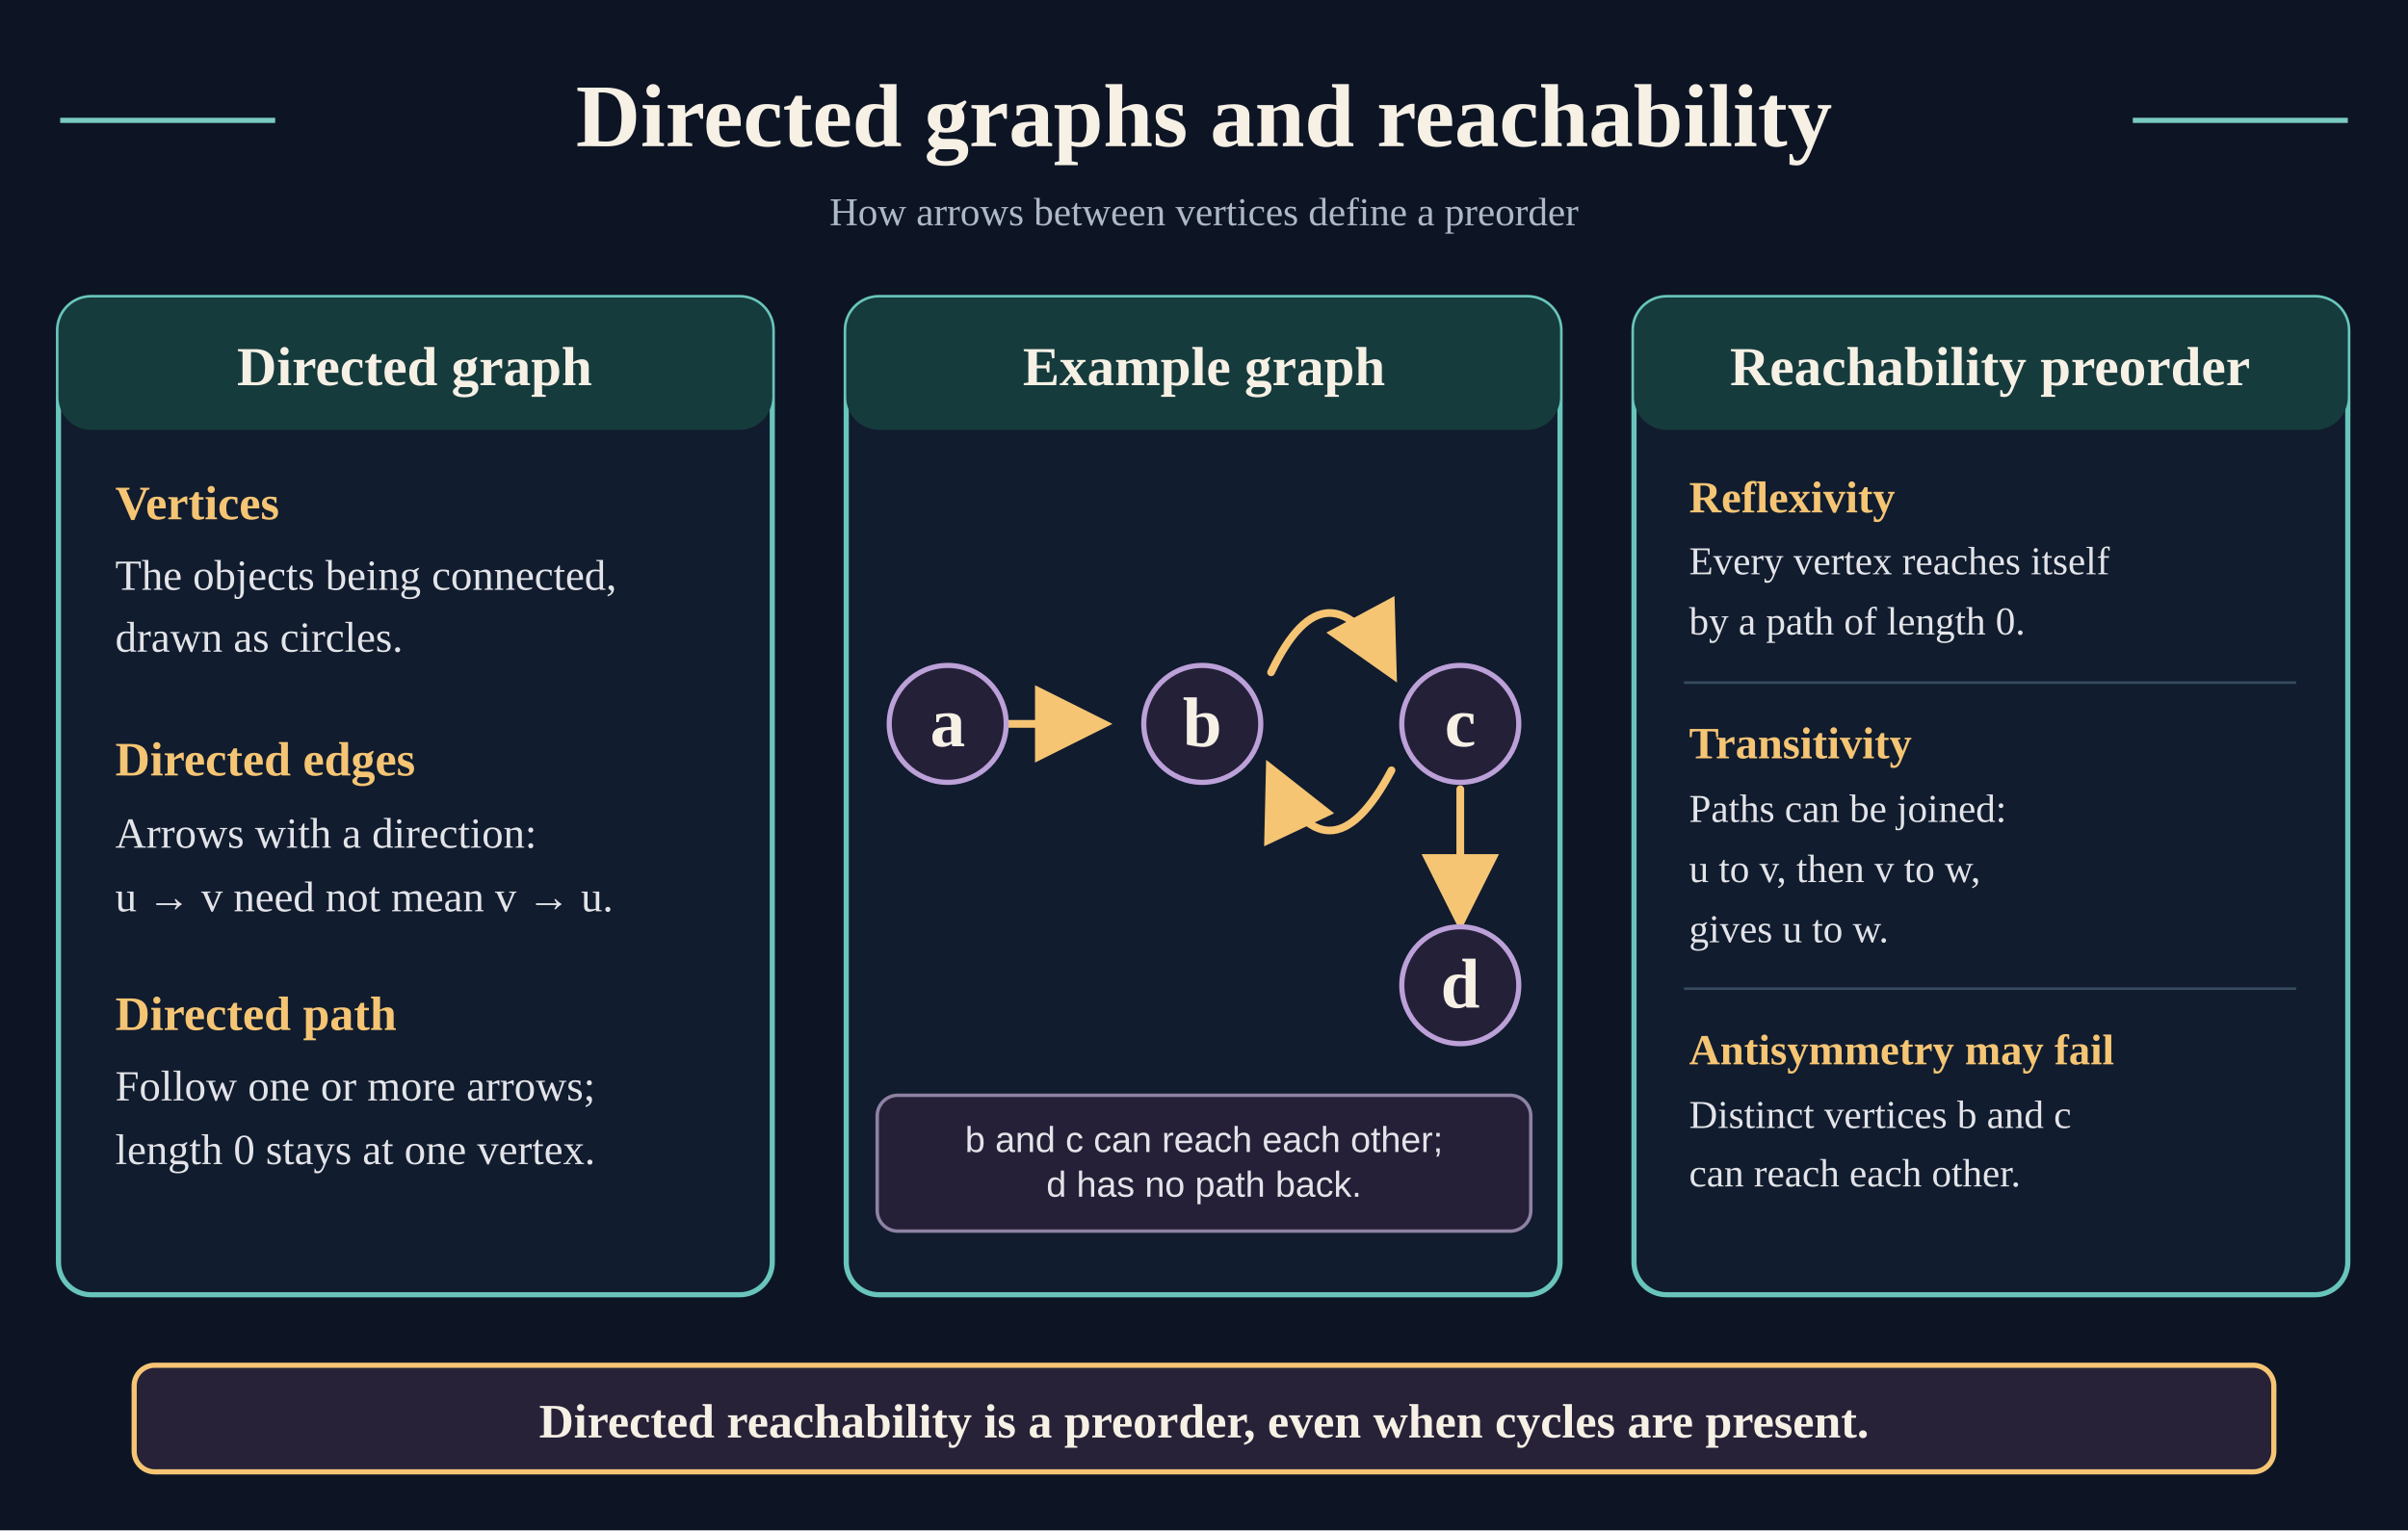
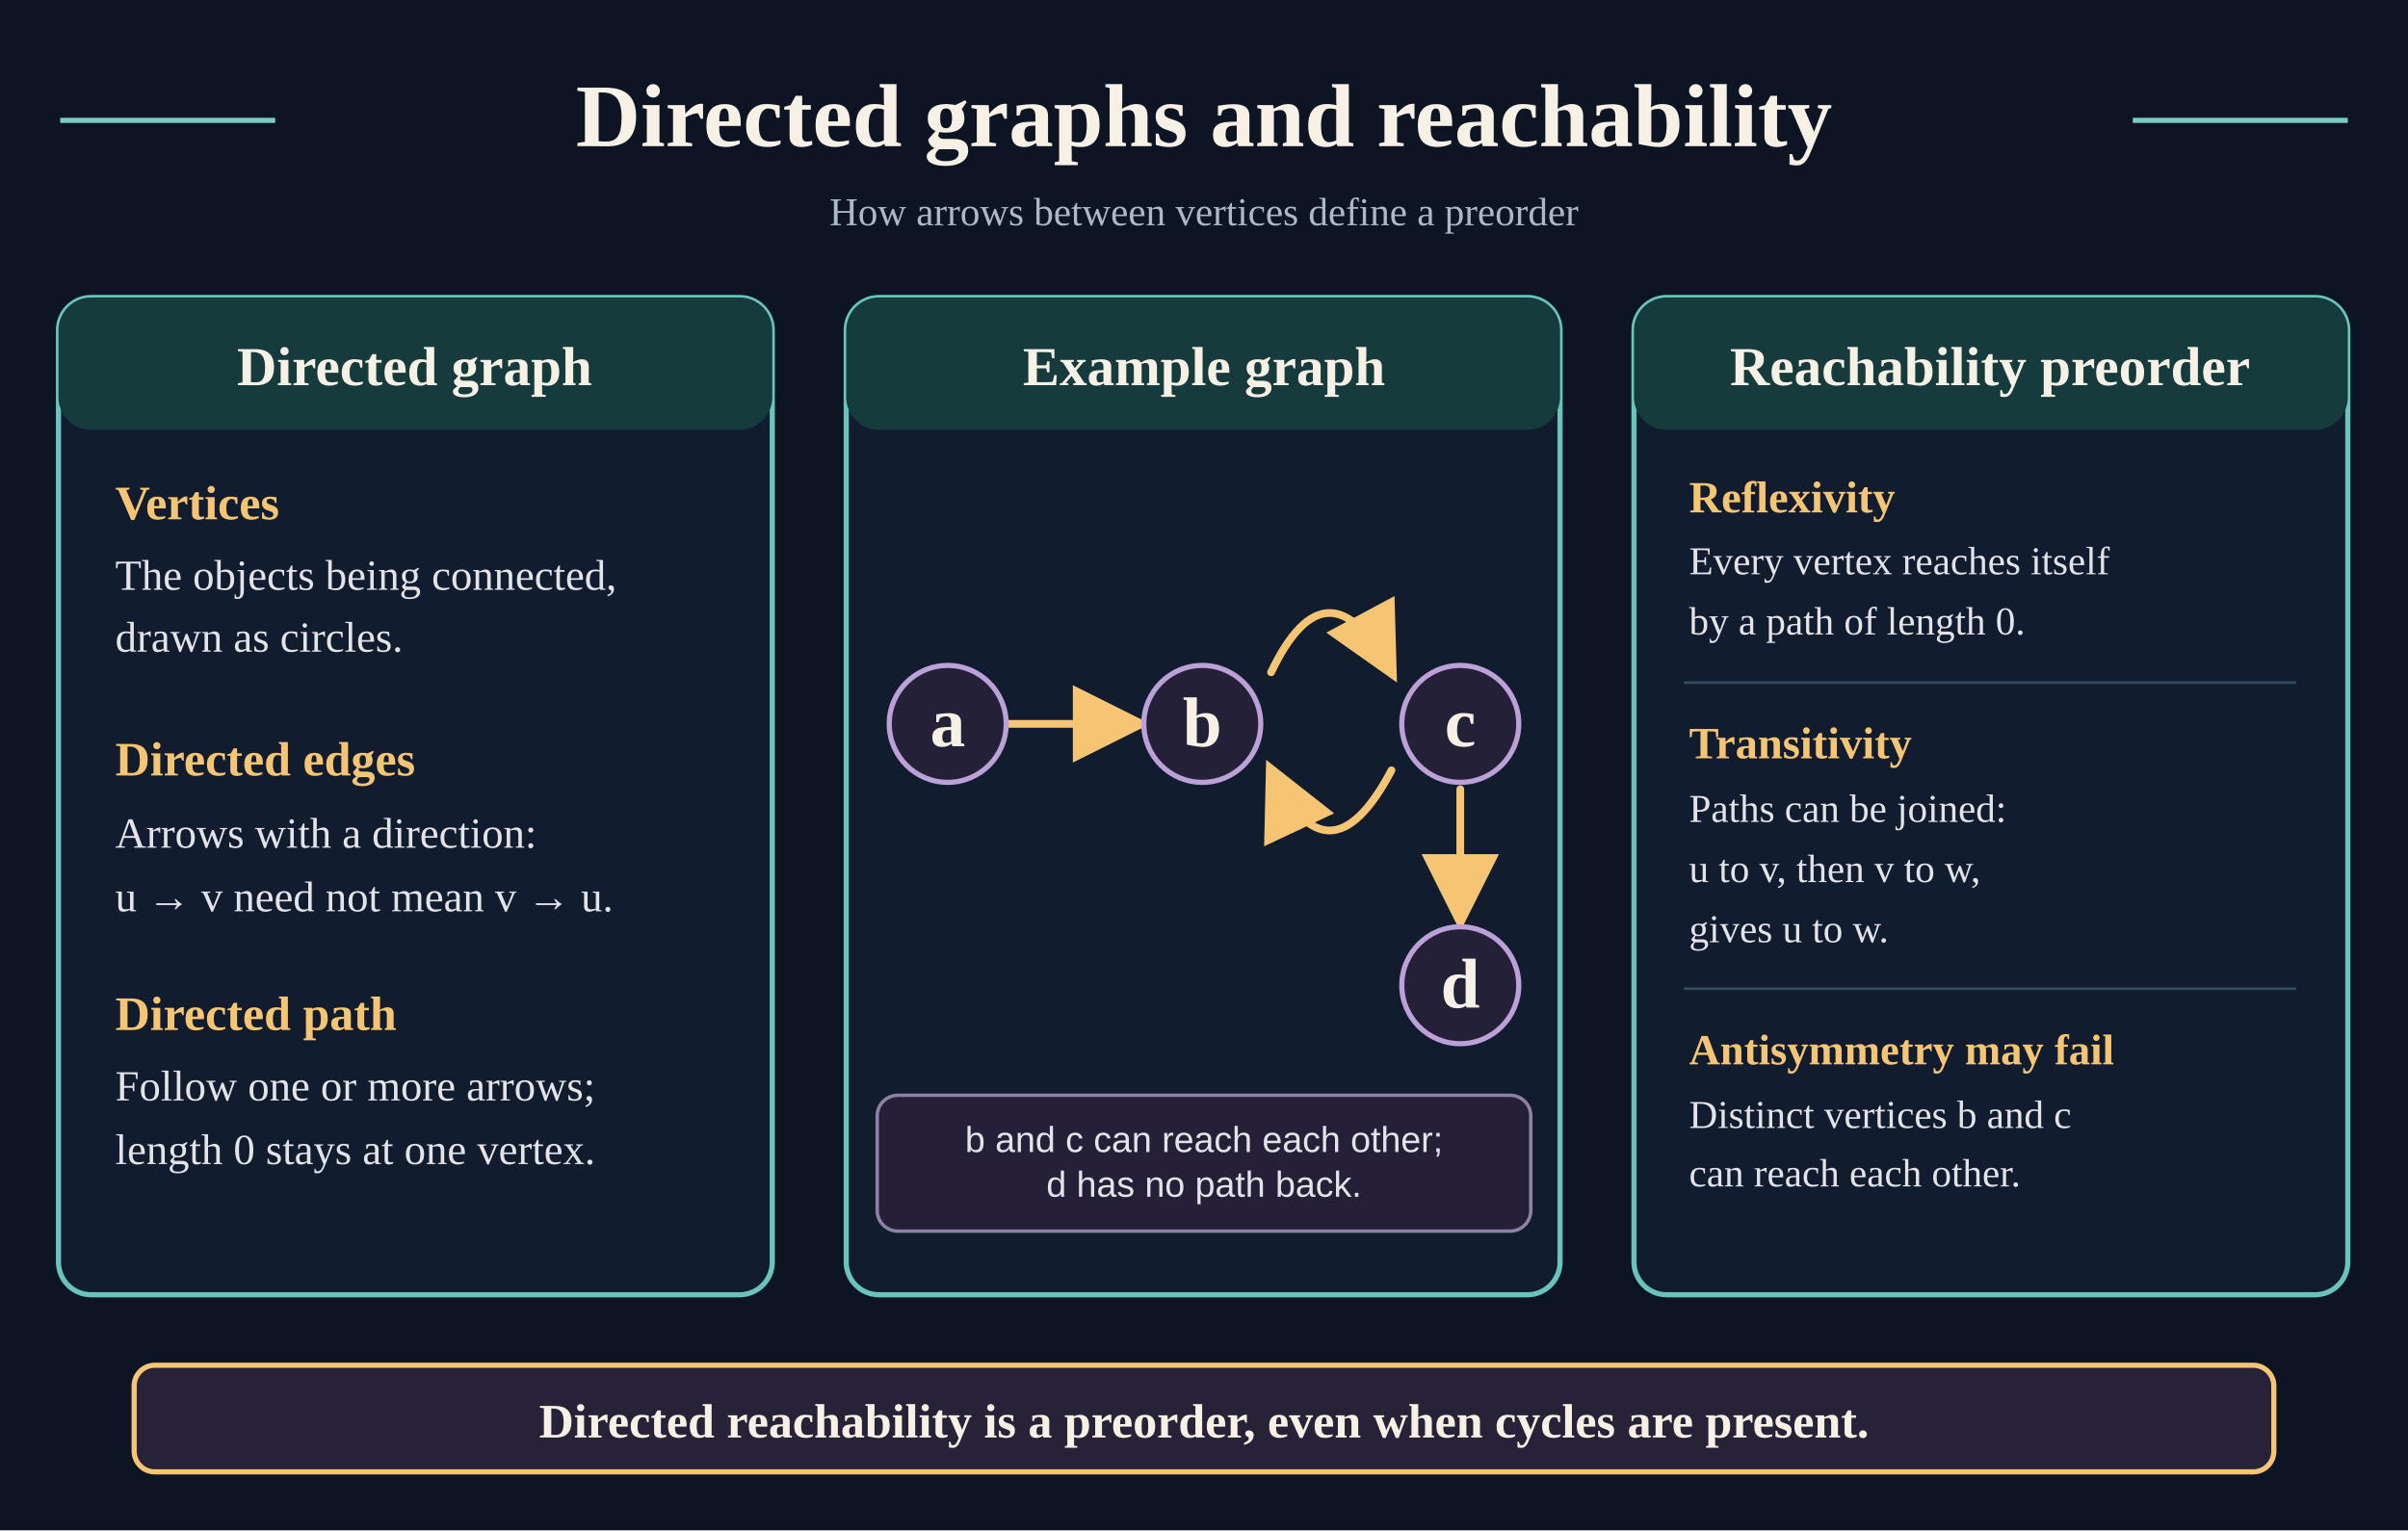
<svg xmlns="http://www.w3.org/2000/svg" viewBox="0 0 1400 890" role="img" aria-labelledby="title desc">
  <defs>
    <marker id="arrow" markerWidth="10" markerHeight="10" refX="8.5" refY="5" orient="auto" markerUnits="strokeWidth">
      <path d="M0 0L10 5L0 10Z" fill="#f5c574" />
    </marker>
    <style>
    .serif{font-family:Georgia, 'Times New Roman', serif}
    .sans{font-family:Arial, Helvetica, sans-serif}
    .heading{fill:#f6f0e5;font-weight:700}
    .body{fill:#e3e4e9}
    .muted{fill:#aeb9c8}
    .gold{fill:#f5c574}
    .node{fill:#242038;stroke:#bca0d8;stroke-width:3}
    .edge{stroke:#f5c574;stroke-width:4.5;stroke-linecap:round;fill:none;marker-end:url(#arrow)}
  </style>
  </defs>
  <rect width="1400" height="890" fill="#0d1525" />
  <path d="M35 70H160 M1240 70H1365" stroke="#7bcac4" stroke-width="3" />
  <text x="700" y="85" class="serif heading" font-size="52" text-anchor="middle">Directed graphs and reachability</text>
  <text x="700" y="131" class="serif muted" font-size="23" text-anchor="middle">How arrows between vertices define a preorder</text>
  <rect x="34" y="173" width="415" height="580" rx="19" fill="#111c2e" stroke="#69c5bb" stroke-width="3" />
  <rect x="34" y="173" width="415" height="77" rx="19" fill="#163b3c" />
  <rect x="492" y="173" width="415" height="580" rx="19" fill="#111c2e" stroke="#69c5bb" stroke-width="3" />
  <rect x="492" y="173" width="415" height="77" rx="19" fill="#163b3c" />
  <rect x="950" y="173" width="415" height="580" rx="19" fill="#111c2e" stroke="#69c5bb" stroke-width="3" />
  <rect x="950" y="173" width="415" height="77" rx="19" fill="#163b3c" />
  <text x="241" y="224" class="serif heading" font-size="32" text-anchor="middle">Directed graph</text>
  <text x="700" y="224" class="serif heading" font-size="32" text-anchor="middle">Example graph</text>
  <text x="1157" y="224" class="serif heading" font-size="32" text-anchor="middle">Reachability preorder</text>
  <text x="67" y="302" class="serif gold" font-size="28" font-weight="bold">Vertices</text>
  <text x="67" y="343" class="serif body" font-size="25">The objects being connected,</text>
  <text x="67" y="379" class="serif body" font-size="25">drawn as circles.</text>
  <text x="67" y="451" class="serif gold" font-size="28" font-weight="bold">Directed edges</text>
  <text x="67" y="493" class="serif body" font-size="25">Arrows with a direction:</text>
  <text x="67" y="530" class="serif body" font-size="25">u → v need not mean v → u.</text>
  <text x="67" y="599" class="serif gold" font-size="28" font-weight="bold">Directed path</text>
  <text x="67" y="640" class="serif body" font-size="25">Follow one or more arrows;</text>
  <text x="67" y="677" class="serif body" font-size="25">length 0 stays at one vertex.</text>
-   <path d="M584 421 L640 421" class="edge" />
+   <path d="M584 421 L662 421" class="edge" />
  <path d="M739 391 Q772 322 809 391" class="edge" />
  <path d="M809 448 Q772 518 739 448" class="edge" />
  <path d="M849 459 L849 535" class="edge" />
  <circle cx="551" cy="421" r="34" class="node" />
  <circle cx="699" cy="421" r="34" class="node" />
  <circle cx="849" cy="421" r="34" class="node" />
  <circle cx="849" cy="573" r="34" class="node" />
  <text x="551" y="434" class="serif heading" font-size="41" text-anchor="middle">a</text>
  <text x="699" y="434" class="serif heading" font-size="41" text-anchor="middle">b</text>
  <text x="849" y="434" class="serif heading" font-size="41" text-anchor="middle">c</text>
  <text x="849" y="586" class="serif heading" font-size="41" text-anchor="middle">d</text>
  <rect x="510" y="637" width="380" height="79" rx="12" fill="#252037" stroke="#8e82a4" stroke-width="2" />
  <text x="700" y="670" class="sans body" font-size="21" text-anchor="middle">b and c can reach each other;</text>
  <text x="700" y="696" class="sans body" font-size="21" text-anchor="middle">d has no path back.</text>
  <text x="982" y="298" class="serif gold" font-size="26" font-weight="bold">Reflexivity</text>
  <text x="982" y="334" class="serif body" font-size="23">Every vertex reaches itself</text>
  <text x="982" y="369" class="serif body" font-size="23">by a path of length 0.</text>
  <path d="M979 397H1335" stroke="#374b60" stroke-width="1.5" />
  <text x="982" y="441" class="serif gold" font-size="26" font-weight="bold">Transitivity</text>
  <text x="982" y="478" class="serif body" font-size="23">Paths can be joined:</text>
  <text x="982" y="513" class="serif body" font-size="23">u to v, then v to w,</text>
  <text x="982" y="548" class="serif body" font-size="23">gives u to w.</text>
  <path d="M979 575H1335" stroke="#374b60" stroke-width="1.5" />
  <text x="982" y="619" class="serif gold" font-size="25" font-weight="bold">Antisymmetry may fail</text>
  <text x="982" y="656" class="serif body" font-size="23">Distinct vertices b and c</text>
  <text x="982" y="690" class="serif body" font-size="23">can reach each other.</text>
  <rect x="78" y="794" width="1244" height="62" rx="12" fill="#272238" stroke="#f5c574" stroke-width="3" />
  <text x="700" y="836" class="serif heading" font-size="28" text-anchor="middle">Directed reachability is a preorder, even when cycles are present.</text>
</svg>
